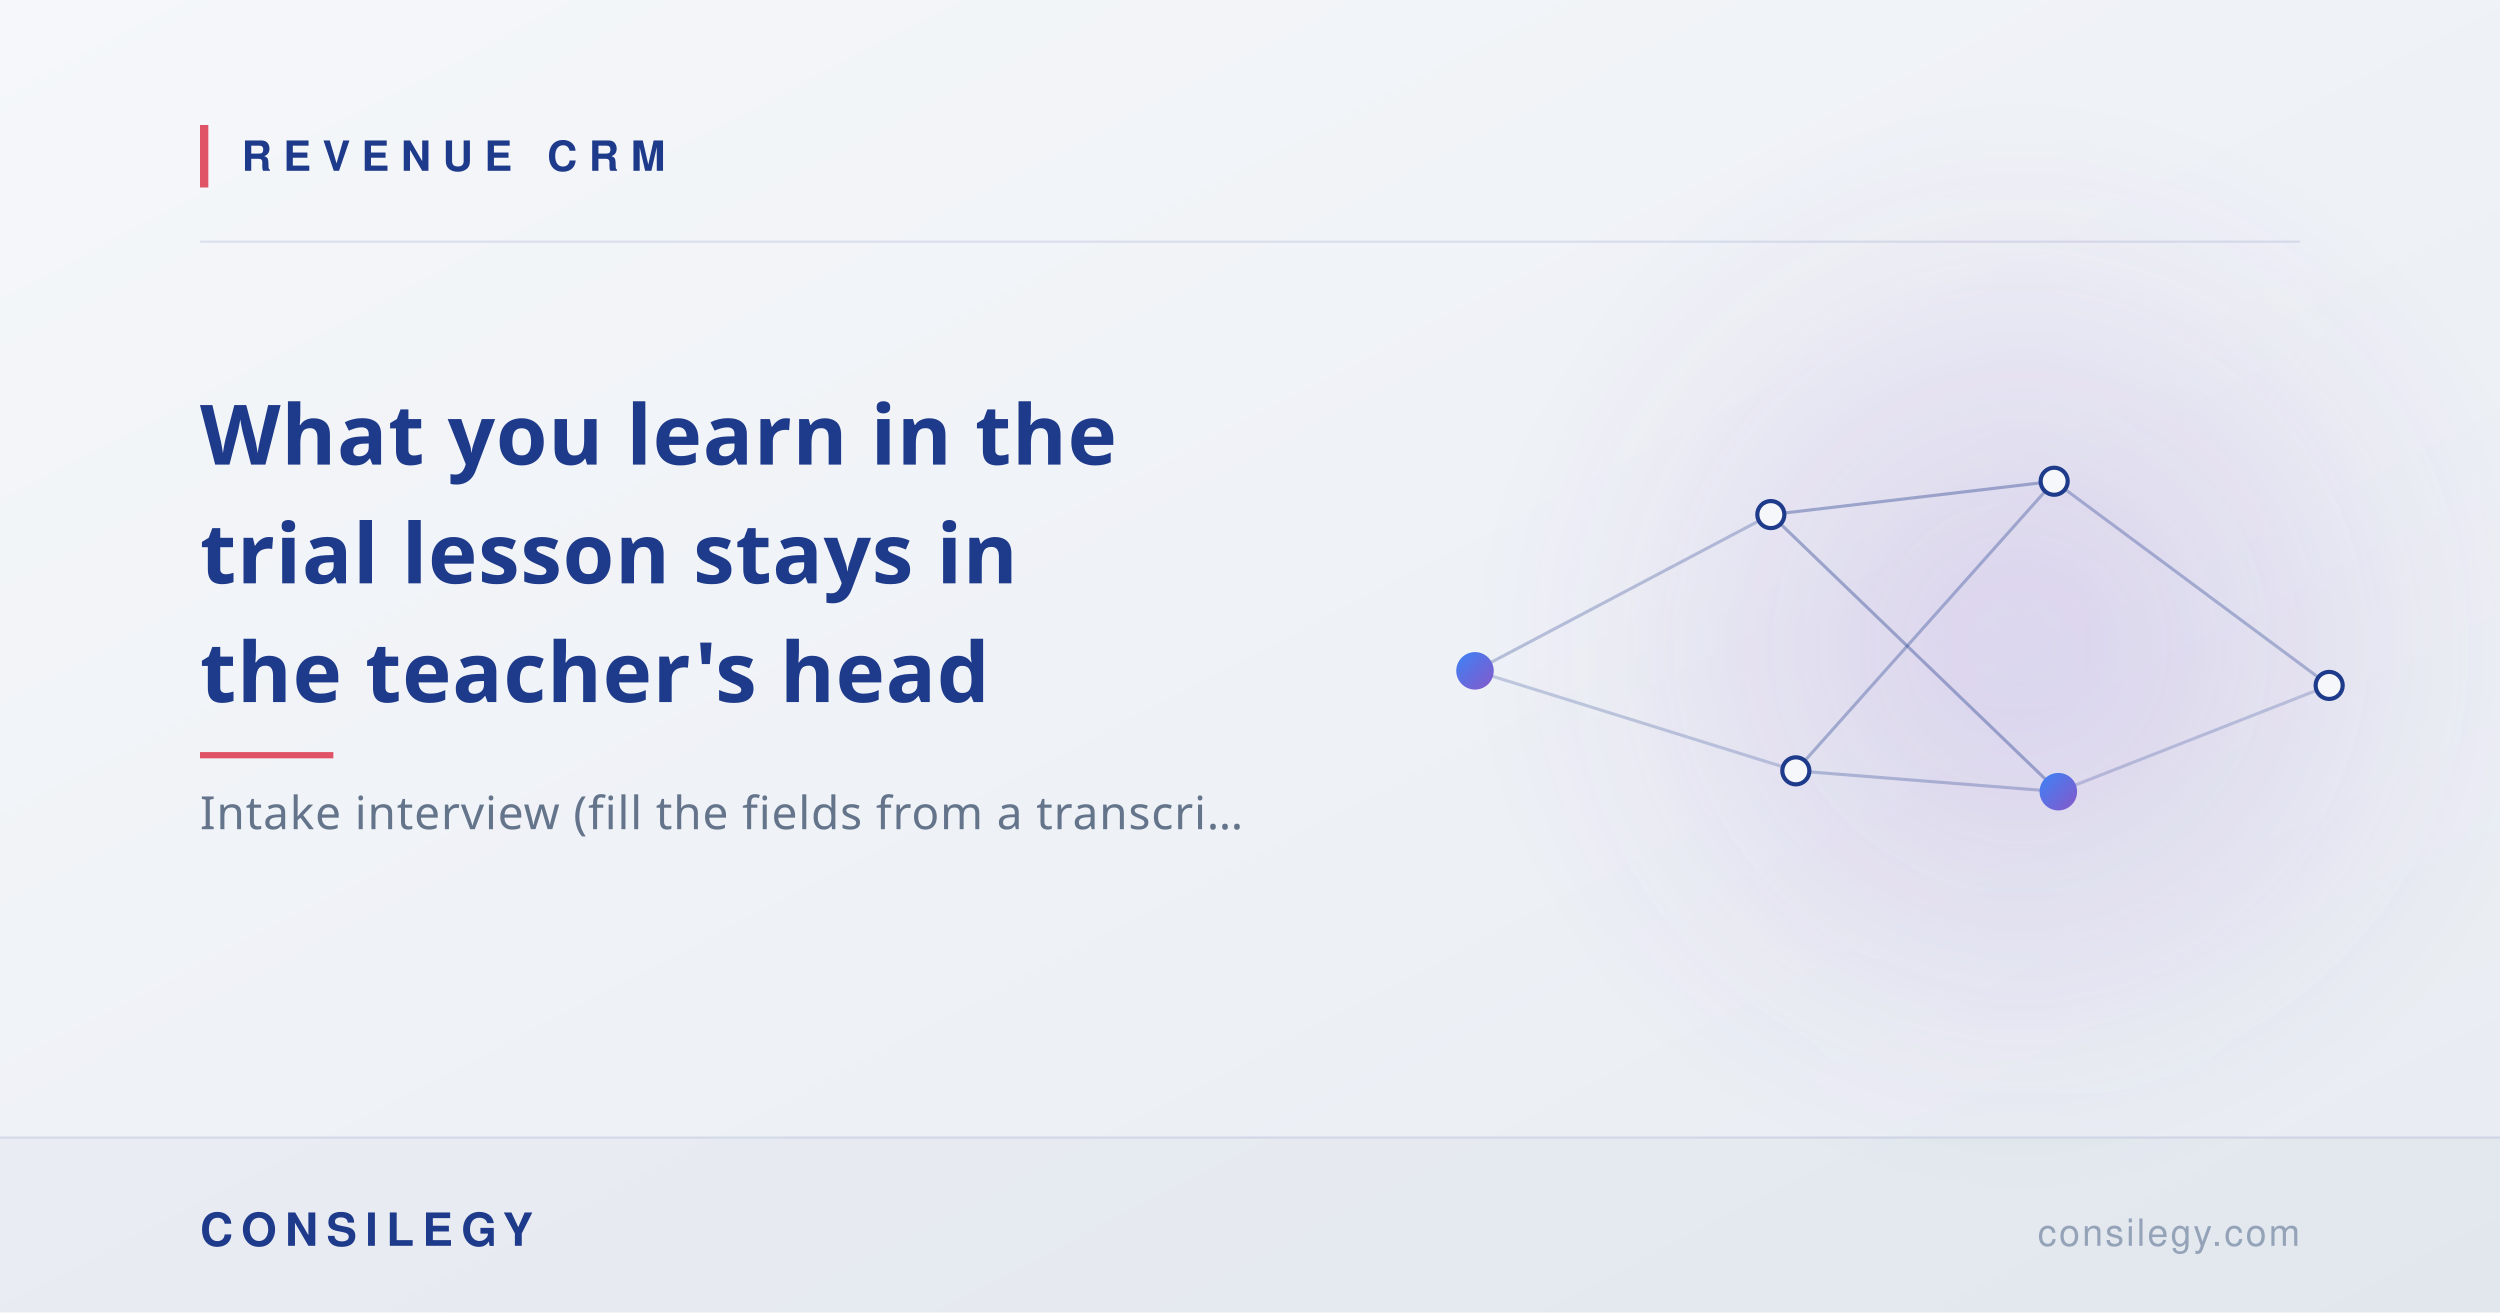
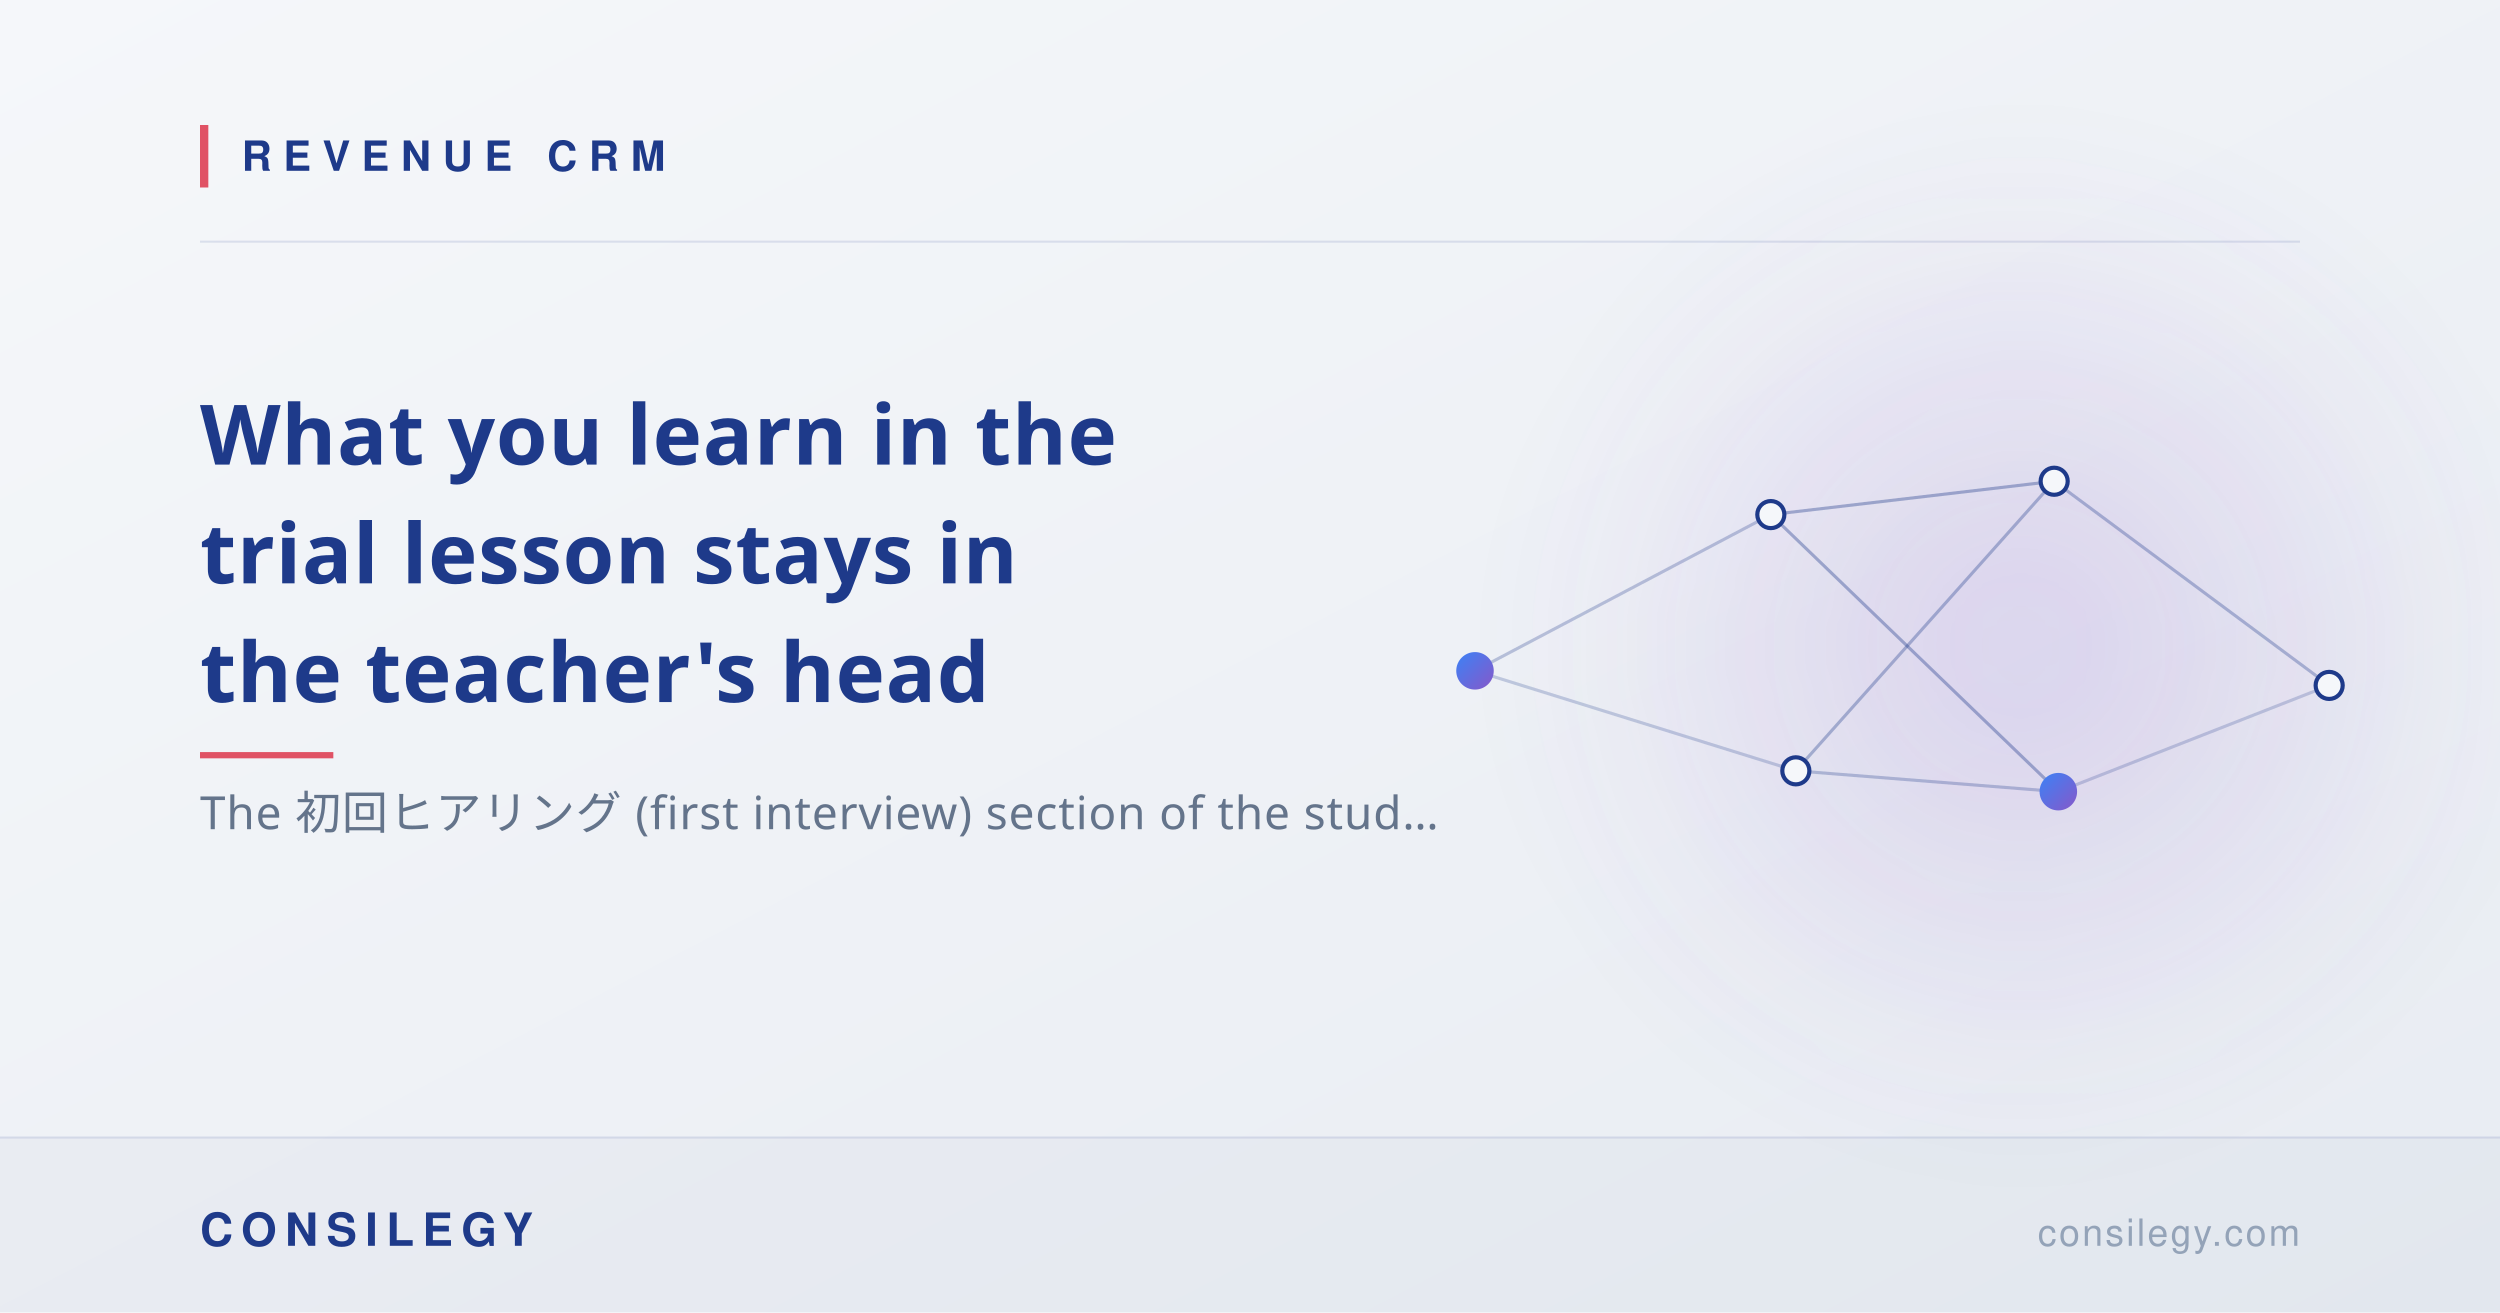
<svg xmlns="http://www.w3.org/2000/svg" viewBox="0 0 1200 630" width="1200" height="630">
  <defs>
    <linearGradient id="bg" x1="0%" y1="0%" x2="100%" y2="100%">
      <stop offset="0%" stop-color="#F5F7FA" />
      <stop offset="100%" stop-color="#E8ECF2" />
    </linearGradient>
    <linearGradient id="bi" x1="0%" y1="0%" x2="100%" y2="100%">
      <stop offset="0%" stop-color="#3B82F6" />
      <stop offset="100%" stop-color="#8758C9" />
    </linearGradient>
    <radialGradient id="glow" cx="50%" cy="50%" r="50%">
      <stop offset="0%" stop-color="#8758C9" stop-opacity="0.20" />
      <stop offset="100%" stop-color="#8758C9" stop-opacity="0" />
    </radialGradient>
    <filter id="soft" x="-60%" y="-60%" width="220%" height="220%">
      <feGaussianBlur stdDeviation="26" />
    </filter>
  </defs>
  <rect width="1200" height="630" fill="url(#bg)" />
  <circle cx="970" cy="310" r="240" fill="url(#glow)" filter="url(#soft)" />
  <line x1="708" y1="322" x2="850" y2="247" stroke="#1E3A8A" stroke-opacity="0.27" stroke-width="1.5" />
  <line x1="708" y1="322" x2="862" y2="370" stroke="#1E3A8A" stroke-opacity="0.23" stroke-width="1.5" />
  <line x1="850" y1="247" x2="986" y2="231" stroke="#1E3A8A" stroke-opacity="0.36" stroke-width="1.5" />
  <line x1="850" y1="247" x2="988" y2="380" stroke="#1E3A8A" stroke-opacity="0.37" stroke-width="1.5" />
  <line x1="862" y1="370" x2="986" y2="231" stroke="#1E3A8A" stroke-opacity="0.33" stroke-width="1.5" />
  <line x1="862" y1="370" x2="988" y2="380" stroke="#1E3A8A" stroke-opacity="0.28" stroke-width="1.5" />
  <line x1="986" y1="231" x2="1118" y2="329" stroke="#1E3A8A" stroke-opacity="0.32" stroke-width="1.5" />
  <line x1="988" y1="380" x2="1118" y2="329" stroke="#1E3A8A" stroke-opacity="0.22" stroke-width="1.5" />
  <circle cx="708" cy="322" r="9" fill="url(#bi)" />
  <circle cx="850" cy="247" r="6.5" fill="#F5F7FA" stroke="#1E3A8A" stroke-width="2" />
  <circle cx="862" cy="370" r="6.5" fill="#F5F7FA" stroke="#1E3A8A" stroke-width="2" />
  <circle cx="986" cy="231" r="6.5" fill="#F5F7FA" stroke="#1E3A8A" stroke-width="2" />
  <circle cx="988" cy="380" r="9" fill="url(#bi)" />
  <circle cx="1118" cy="329" r="6.5" fill="#F5F7FA" stroke="#1E3A8A" stroke-width="2" />
  <rect x="96" y="60" width="4" height="30" fill="#E05265" />
  <text x="116" y="82" font-family="'Helvetica Neue',Helvetica,Arial,sans-serif" font-size="20" font-weight="600" fill="#1E3A8A" letter-spacing="0.28em">REVENUE CRM</text>
  <line x1="96" y1="116" x2="1104" y2="116" stroke="#1E3A8A" stroke-opacity="0.12" stroke-width="1" />
  <text x="96" y="223" font-family="'Hiragino Sans','Hiragino Kaku Gothic ProN',system-ui,sans-serif" font-size="40" font-weight="600" fill="#1E3A8A" letter-spacing="0.01em">What you learn in the</text>
  <text x="96" y="280" font-family="'Hiragino Sans','Hiragino Kaku Gothic ProN',system-ui,sans-serif" font-size="40" font-weight="600" fill="#1E3A8A" letter-spacing="0.01em">trial lesson stays in</text>
  <text x="96" y="337" font-family="'Hiragino Sans','Hiragino Kaku Gothic ProN',system-ui,sans-serif" font-size="40" font-weight="600" fill="#1E3A8A" letter-spacing="0.01em">the teacher's head</text>
  <rect x="96" y="361" width="64" height="3" fill="#E05265" />
-   <text x="96" y="398" font-family="'Hiragino Sans','Hiragino Kaku Gothic ProN',system-ui,sans-serif" font-size="22" font-weight="400" fill="#64748B" letter-spacing="0.02em">Intake interview (fill the fields from a transcri…</text>
+   <text x="96" y="398" font-family="'Hiragino Sans','Hiragino Kaku Gothic ProN',system-ui,sans-serif" font-size="22" font-weight="400" fill="#64748B" letter-spacing="0.02em">The 初回ヒアリング (first interview) section of the stud…</text>
  <rect x="0" y="546" width="1200" height="84" fill="#1E3A8A" fill-opacity="0.035" />
  <line x1="0" y1="546" x2="1200" y2="546" stroke="#1E3A8A" stroke-opacity="0.12" stroke-width="1" />
  <text x="96" y="598" font-family="'Helvetica Neue',Helvetica,Arial,sans-serif" font-size="22" font-weight="600" fill="#1E3A8A" letter-spacing="0.18em">CONSILEGY</text>
  <text x="1104" y="598" text-anchor="end" font-family="'Helvetica Neue',Helvetica,Arial,sans-serif" font-size="18" font-weight="400" fill="#94A3B8" letter-spacing="0.06em">consilegy.com</text>
</svg>
